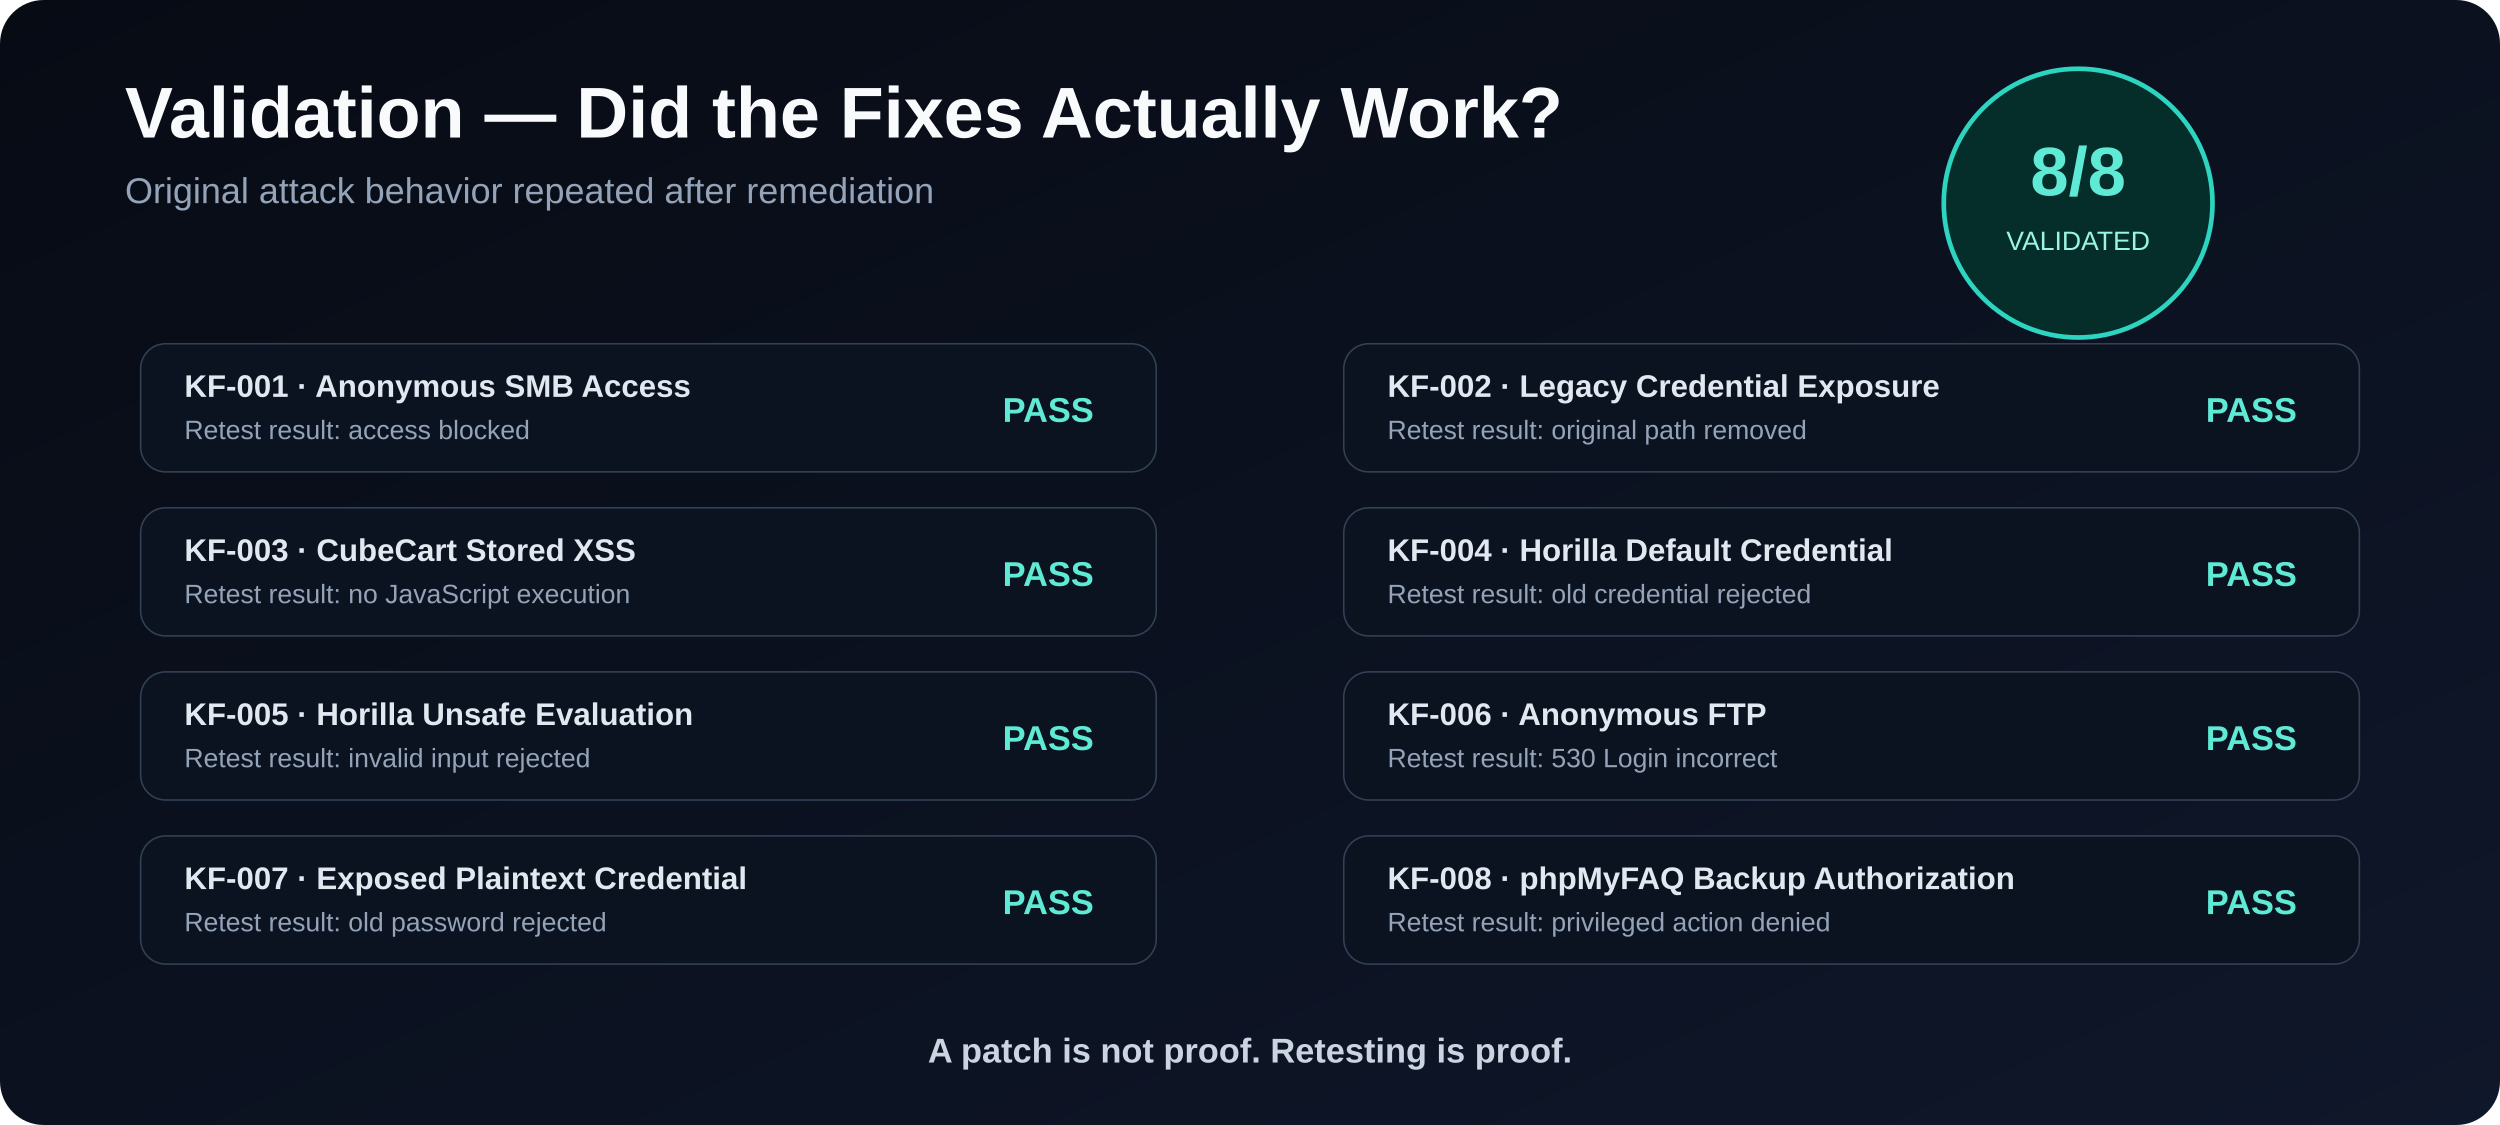
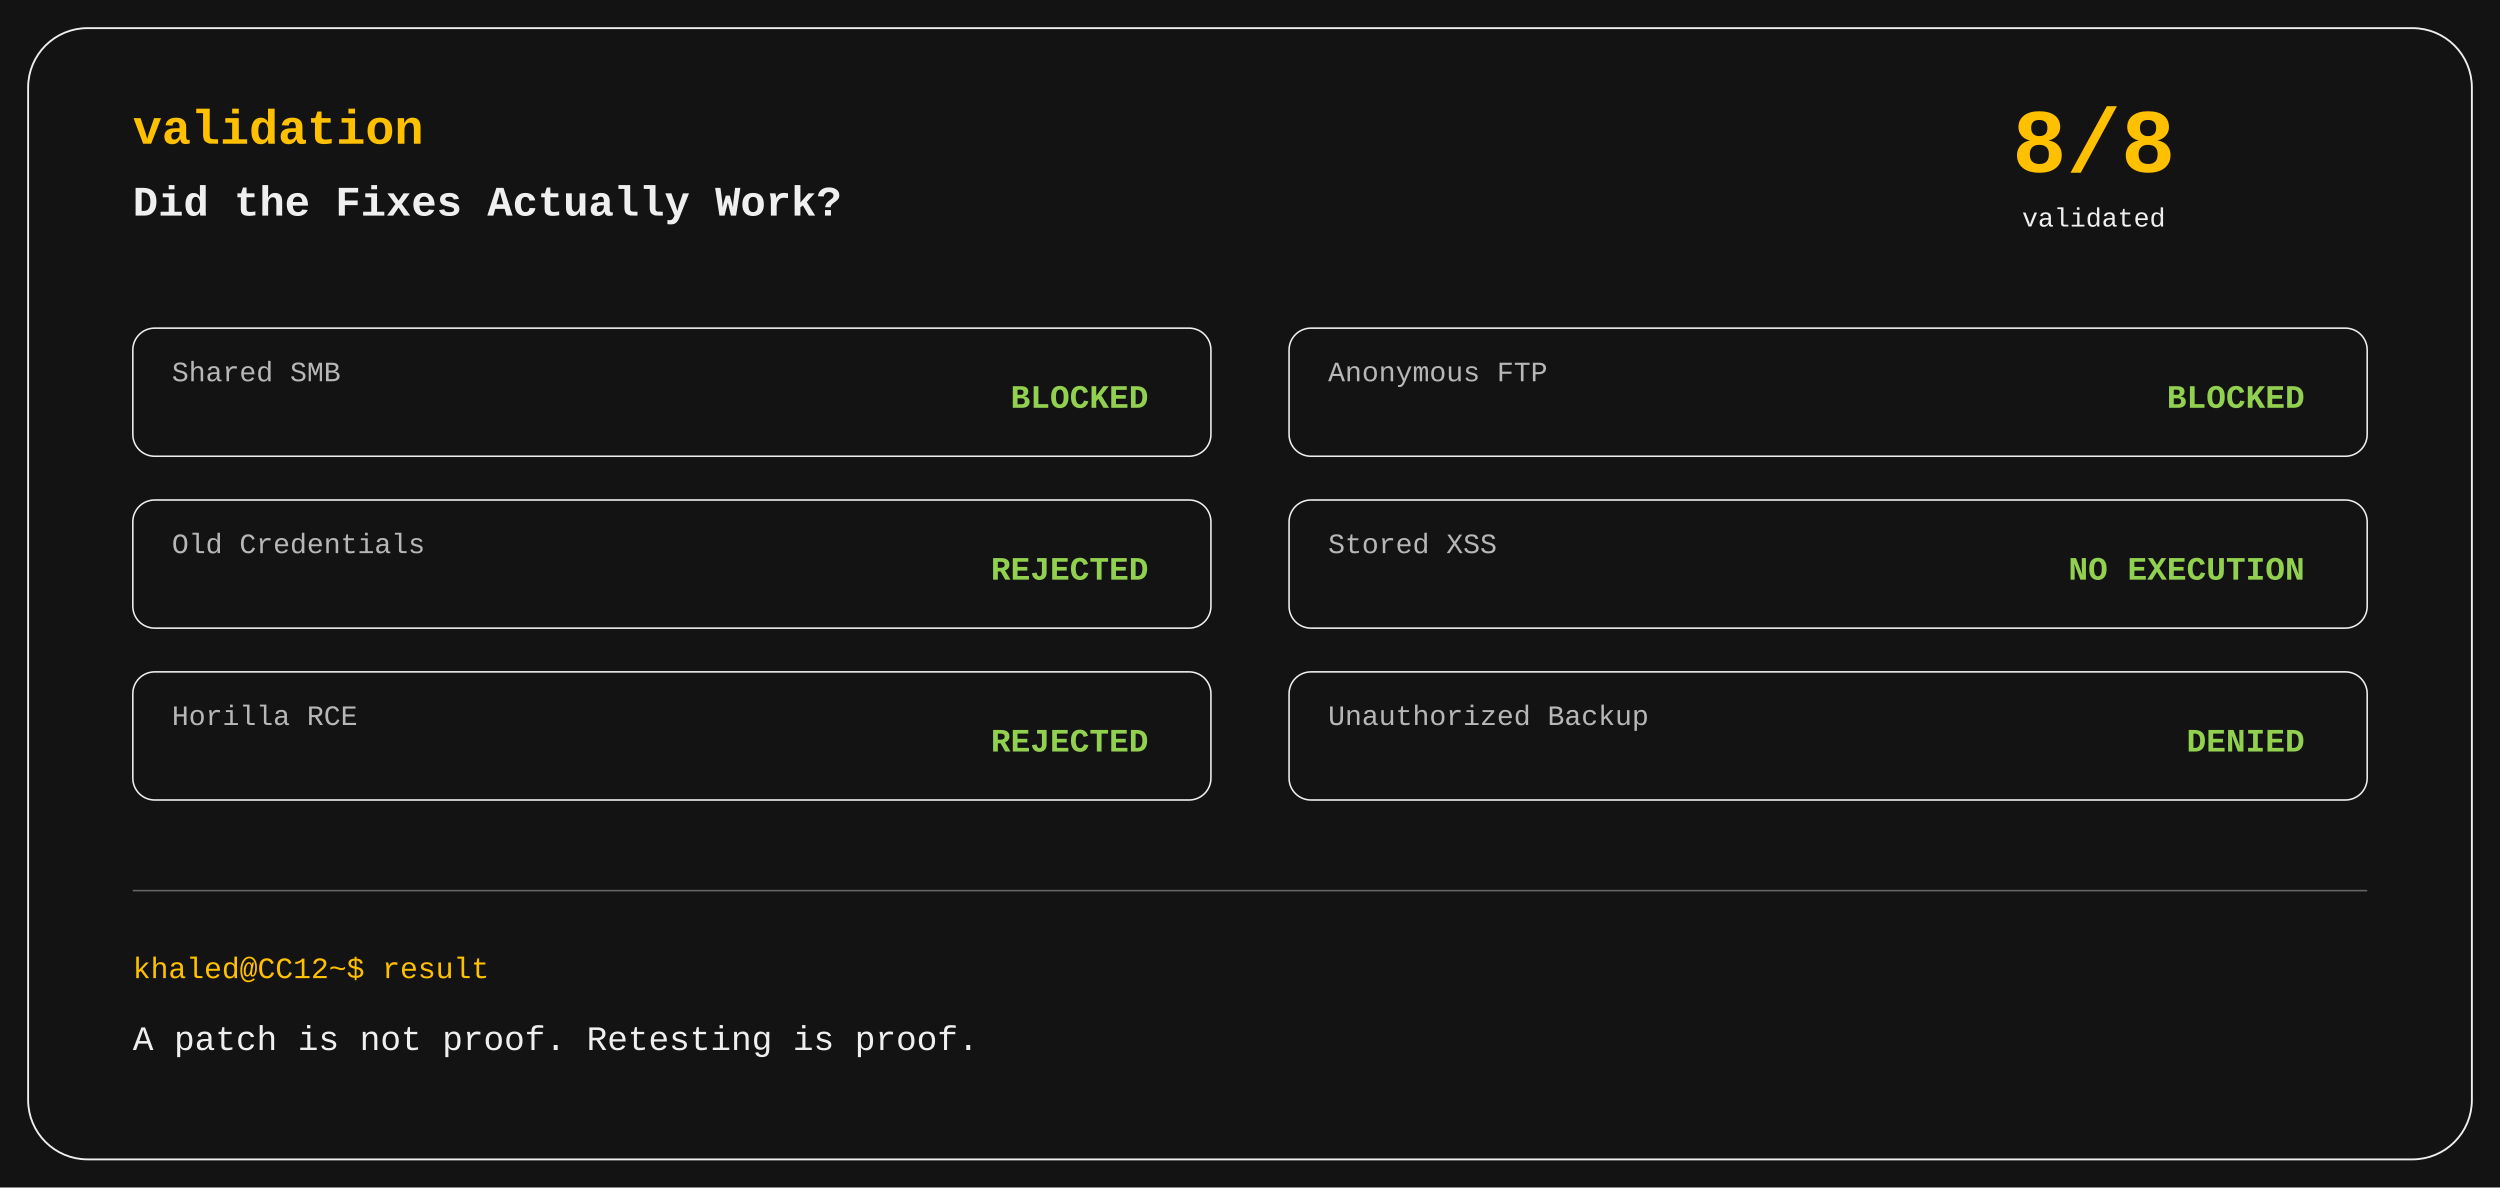
- <svg xmlns="http://www.w3.org/2000/svg" width="1600" height="720" viewBox="0 0 1600 720">
-   <defs>
-     <linearGradient id="bg" x1="0" y1="0" x2="1" y2="1">
-       <stop offset="0%" stop-color="#070B14" />
-       <stop offset="100%" stop-color="#0F172A" />
-     </linearGradient>
-   </defs>
-   <rect width="1600" height="720" rx="28" fill="url(#bg)" />
-   <text x="80" y="88" font-family="Arial, Helvetica, sans-serif" font-size="46" font-weight="800" fill="#F8FAFC">Validation — Did the Fixes Actually Work?</text>
-   <text x="80" y="130" font-family="Arial, Helvetica, sans-serif" font-size="23" fill="#94A3B8">Original attack behavior repeated after remediation</text>
-   <circle cx="1330" cy="130" r="86" fill="#052E2B" stroke="#2DD4BF" stroke-width="3" />
-   <text x="1330" y="125" text-anchor="middle" font-family="Arial, Helvetica, sans-serif" font-size="44" font-weight="800" fill="#5EEAD4">8/8</text>
-   <text x="1330" y="160" text-anchor="middle" font-family="Arial, Helvetica, sans-serif" font-size="17" fill="#99F6E4">VALIDATED</text>
-   <g font-family="Arial, Helvetica, sans-serif">
-     <g transform="translate(90,220)">
-       <rect width="650" height="82" rx="16" fill="#0B1220" stroke="#334155" />
-       <text x="28" y="34" font-size="20" font-weight="700" fill="#E2E8F0">KF-001 · Anonymous SMB Access</text>
-       <text x="28" y="61" font-size="17" fill="#94A3B8">Retest result: access blocked</text>
-       <text x="610" y="50" text-anchor="end" font-size="22" font-weight="800" fill="#5EEAD4">PASS</text>
+ <svg xmlns="http://www.w3.org/2000/svg" width="1600" height="760" viewBox="0 0 1600 760">
+   <rect width="1600" height="760" fill="#131313" />
+   <rect x="18" y="18" width="1564" height="724" rx="38" fill="none" stroke="#EFEFEF" stroke-width="1.2" />
+   <text x="85" y="92" font-family="'Cascadia Mono', Consolas, 'Courier New', monospace" font-size="31" font-weight="700" fill="#FFC000">validation</text>
+   <text x="85" y="138" font-family="'Cascadia Mono', Consolas, 'Courier New', monospace" font-size="27" font-weight="700" fill="#EFEFEF">Did the Fixes Actually Work?</text>
+   <text x="1340" y="110" text-anchor="middle" font-family="'Cascadia Mono', Consolas, 'Courier New', monospace" font-size="58" font-weight="700" fill="#FFC000">8/8</text>
+   <text x="1340" y="145" text-anchor="middle" font-family="'Cascadia Mono', Consolas, 'Courier New', monospace" font-size="17" fill="#EFEFEF">validated</text>
+   <g font-family="'Cascadia Mono', Consolas, 'Courier New', monospace">
+     <g transform="translate(85,210)">
+       <rect width="690" height="82" rx="14" fill="none" stroke="#EFEFEF" />
+       <text x="25" y="34" font-size="18" fill="#B7B7B7">Shared SMB</text>
+       <text x="650" y="51" text-anchor="end" font-size="21" font-weight="700" fill="#92D050">BLOCKED</text>
    </g>
-     <g transform="translate(860,220)">
-       <rect width="650" height="82" rx="16" fill="#0B1220" stroke="#334155" />
-       <text x="28" y="34" font-size="20" font-weight="700" fill="#E2E8F0">KF-002 · Legacy Credential Exposure</text>
-       <text x="28" y="61" font-size="17" fill="#94A3B8">Retest result: original path removed</text>
-       <text x="610" y="50" text-anchor="end" font-size="22" font-weight="800" fill="#5EEAD4">PASS</text>
+     <g transform="translate(825,210)">
+       <rect width="690" height="82" rx="14" fill="none" stroke="#EFEFEF" />
+       <text x="25" y="34" font-size="18" fill="#B7B7B7">Anonymous FTP</text>
+       <text x="650" y="51" text-anchor="end" font-size="21" font-weight="700" fill="#92D050">BLOCKED</text>
    </g>
-     <g transform="translate(90,325)">
-       <rect width="650" height="82" rx="16" fill="#0B1220" stroke="#334155" />
-       <text x="28" y="34" font-size="20" font-weight="700" fill="#E2E8F0">KF-003 · CubeCart Stored XSS</text>
-       <text x="28" y="61" font-size="17" fill="#94A3B8">Retest result: no JavaScript execution</text>
-       <text x="610" y="50" text-anchor="end" font-size="22" font-weight="800" fill="#5EEAD4">PASS</text>
+     <g transform="translate(85,320)">
+       <rect width="690" height="82" rx="14" fill="none" stroke="#EFEFEF" />
+       <text x="25" y="34" font-size="18" fill="#B7B7B7">Old Credentials</text>
+       <text x="650" y="51" text-anchor="end" font-size="21" font-weight="700" fill="#92D050">REJECTED</text>
    </g>
-     <g transform="translate(860,325)">
-       <rect width="650" height="82" rx="16" fill="#0B1220" stroke="#334155" />
-       <text x="28" y="34" font-size="20" font-weight="700" fill="#E2E8F0">KF-004 · Horilla Default Credential</text>
-       <text x="28" y="61" font-size="17" fill="#94A3B8">Retest result: old credential rejected</text>
-       <text x="610" y="50" text-anchor="end" font-size="22" font-weight="800" fill="#5EEAD4">PASS</text>
+     <g transform="translate(825,320)">
+       <rect width="690" height="82" rx="14" fill="none" stroke="#EFEFEF" />
+       <text x="25" y="34" font-size="18" fill="#B7B7B7">Stored XSS</text>
+       <text x="650" y="51" text-anchor="end" font-size="21" font-weight="700" fill="#92D050">NO EXECUTION</text>
    </g>
-     <g transform="translate(90,430)">
-       <rect width="650" height="82" rx="16" fill="#0B1220" stroke="#334155" />
-       <text x="28" y="34" font-size="20" font-weight="700" fill="#E2E8F0">KF-005 · Horilla Unsafe Evaluation</text>
-       <text x="28" y="61" font-size="17" fill="#94A3B8">Retest result: invalid input rejected</text>
-       <text x="610" y="50" text-anchor="end" font-size="22" font-weight="800" fill="#5EEAD4">PASS</text>
+     <g transform="translate(85,430)">
+       <rect width="690" height="82" rx="14" fill="none" stroke="#EFEFEF" />
+       <text x="25" y="34" font-size="18" fill="#B7B7B7">Horilla RCE</text>
+       <text x="650" y="51" text-anchor="end" font-size="21" font-weight="700" fill="#92D050">REJECTED</text>
    </g>
-     <g transform="translate(860,430)">
-       <rect width="650" height="82" rx="16" fill="#0B1220" stroke="#334155" />
-       <text x="28" y="34" font-size="20" font-weight="700" fill="#E2E8F0">KF-006 · Anonymous FTP</text>
-       <text x="28" y="61" font-size="17" fill="#94A3B8">Retest result: 530 Login incorrect</text>
-       <text x="610" y="50" text-anchor="end" font-size="22" font-weight="800" fill="#5EEAD4">PASS</text>
-     </g>
-     <g transform="translate(90,535)">
-       <rect width="650" height="82" rx="16" fill="#0B1220" stroke="#334155" />
-       <text x="28" y="34" font-size="20" font-weight="700" fill="#E2E8F0">KF-007 · Exposed Plaintext Credential</text>
-       <text x="28" y="61" font-size="17" fill="#94A3B8">Retest result: old password rejected</text>
-       <text x="610" y="50" text-anchor="end" font-size="22" font-weight="800" fill="#5EEAD4">PASS</text>
-     </g>
-     <g transform="translate(860,535)">
-       <rect width="650" height="82" rx="16" fill="#0B1220" stroke="#334155" />
-       <text x="28" y="34" font-size="20" font-weight="700" fill="#E2E8F0">KF-008 · phpMyFAQ Backup Authorization</text>
-       <text x="28" y="61" font-size="17" fill="#94A3B8">Retest result: privileged action denied</text>
-       <text x="610" y="50" text-anchor="end" font-size="22" font-weight="800" fill="#5EEAD4">PASS</text>
+     <g transform="translate(825,430)">
+       <rect width="690" height="82" rx="14" fill="none" stroke="#EFEFEF" />
+       <text x="25" y="34" font-size="18" fill="#B7B7B7">Unauthorized Backup</text>
+       <text x="650" y="51" text-anchor="end" font-size="21" font-weight="700" fill="#92D050">DENIED</text>
    </g>
  </g>
-   <text x="800" y="680" text-anchor="middle" font-family="Arial, Helvetica, sans-serif" font-size="22" font-weight="700" fill="#CBD5E1">A patch is not proof. Retesting is proof.</text>
+   <line x1="85" y1="570" x2="1515" y2="570" stroke="#666666" stroke-width="1" />
+   <text x="85" y="626" font-family="'Cascadia Mono', Consolas, 'Courier New', monospace" font-size="19" fill="#FFC000">khaled@CC12~$ result</text>
+   <text x="85" y="672" font-family="'Cascadia Mono', Consolas, 'Courier New', monospace" font-size="22" fill="#EFEFEF">A patch is not proof. Retesting is proof.</text>
</svg>
